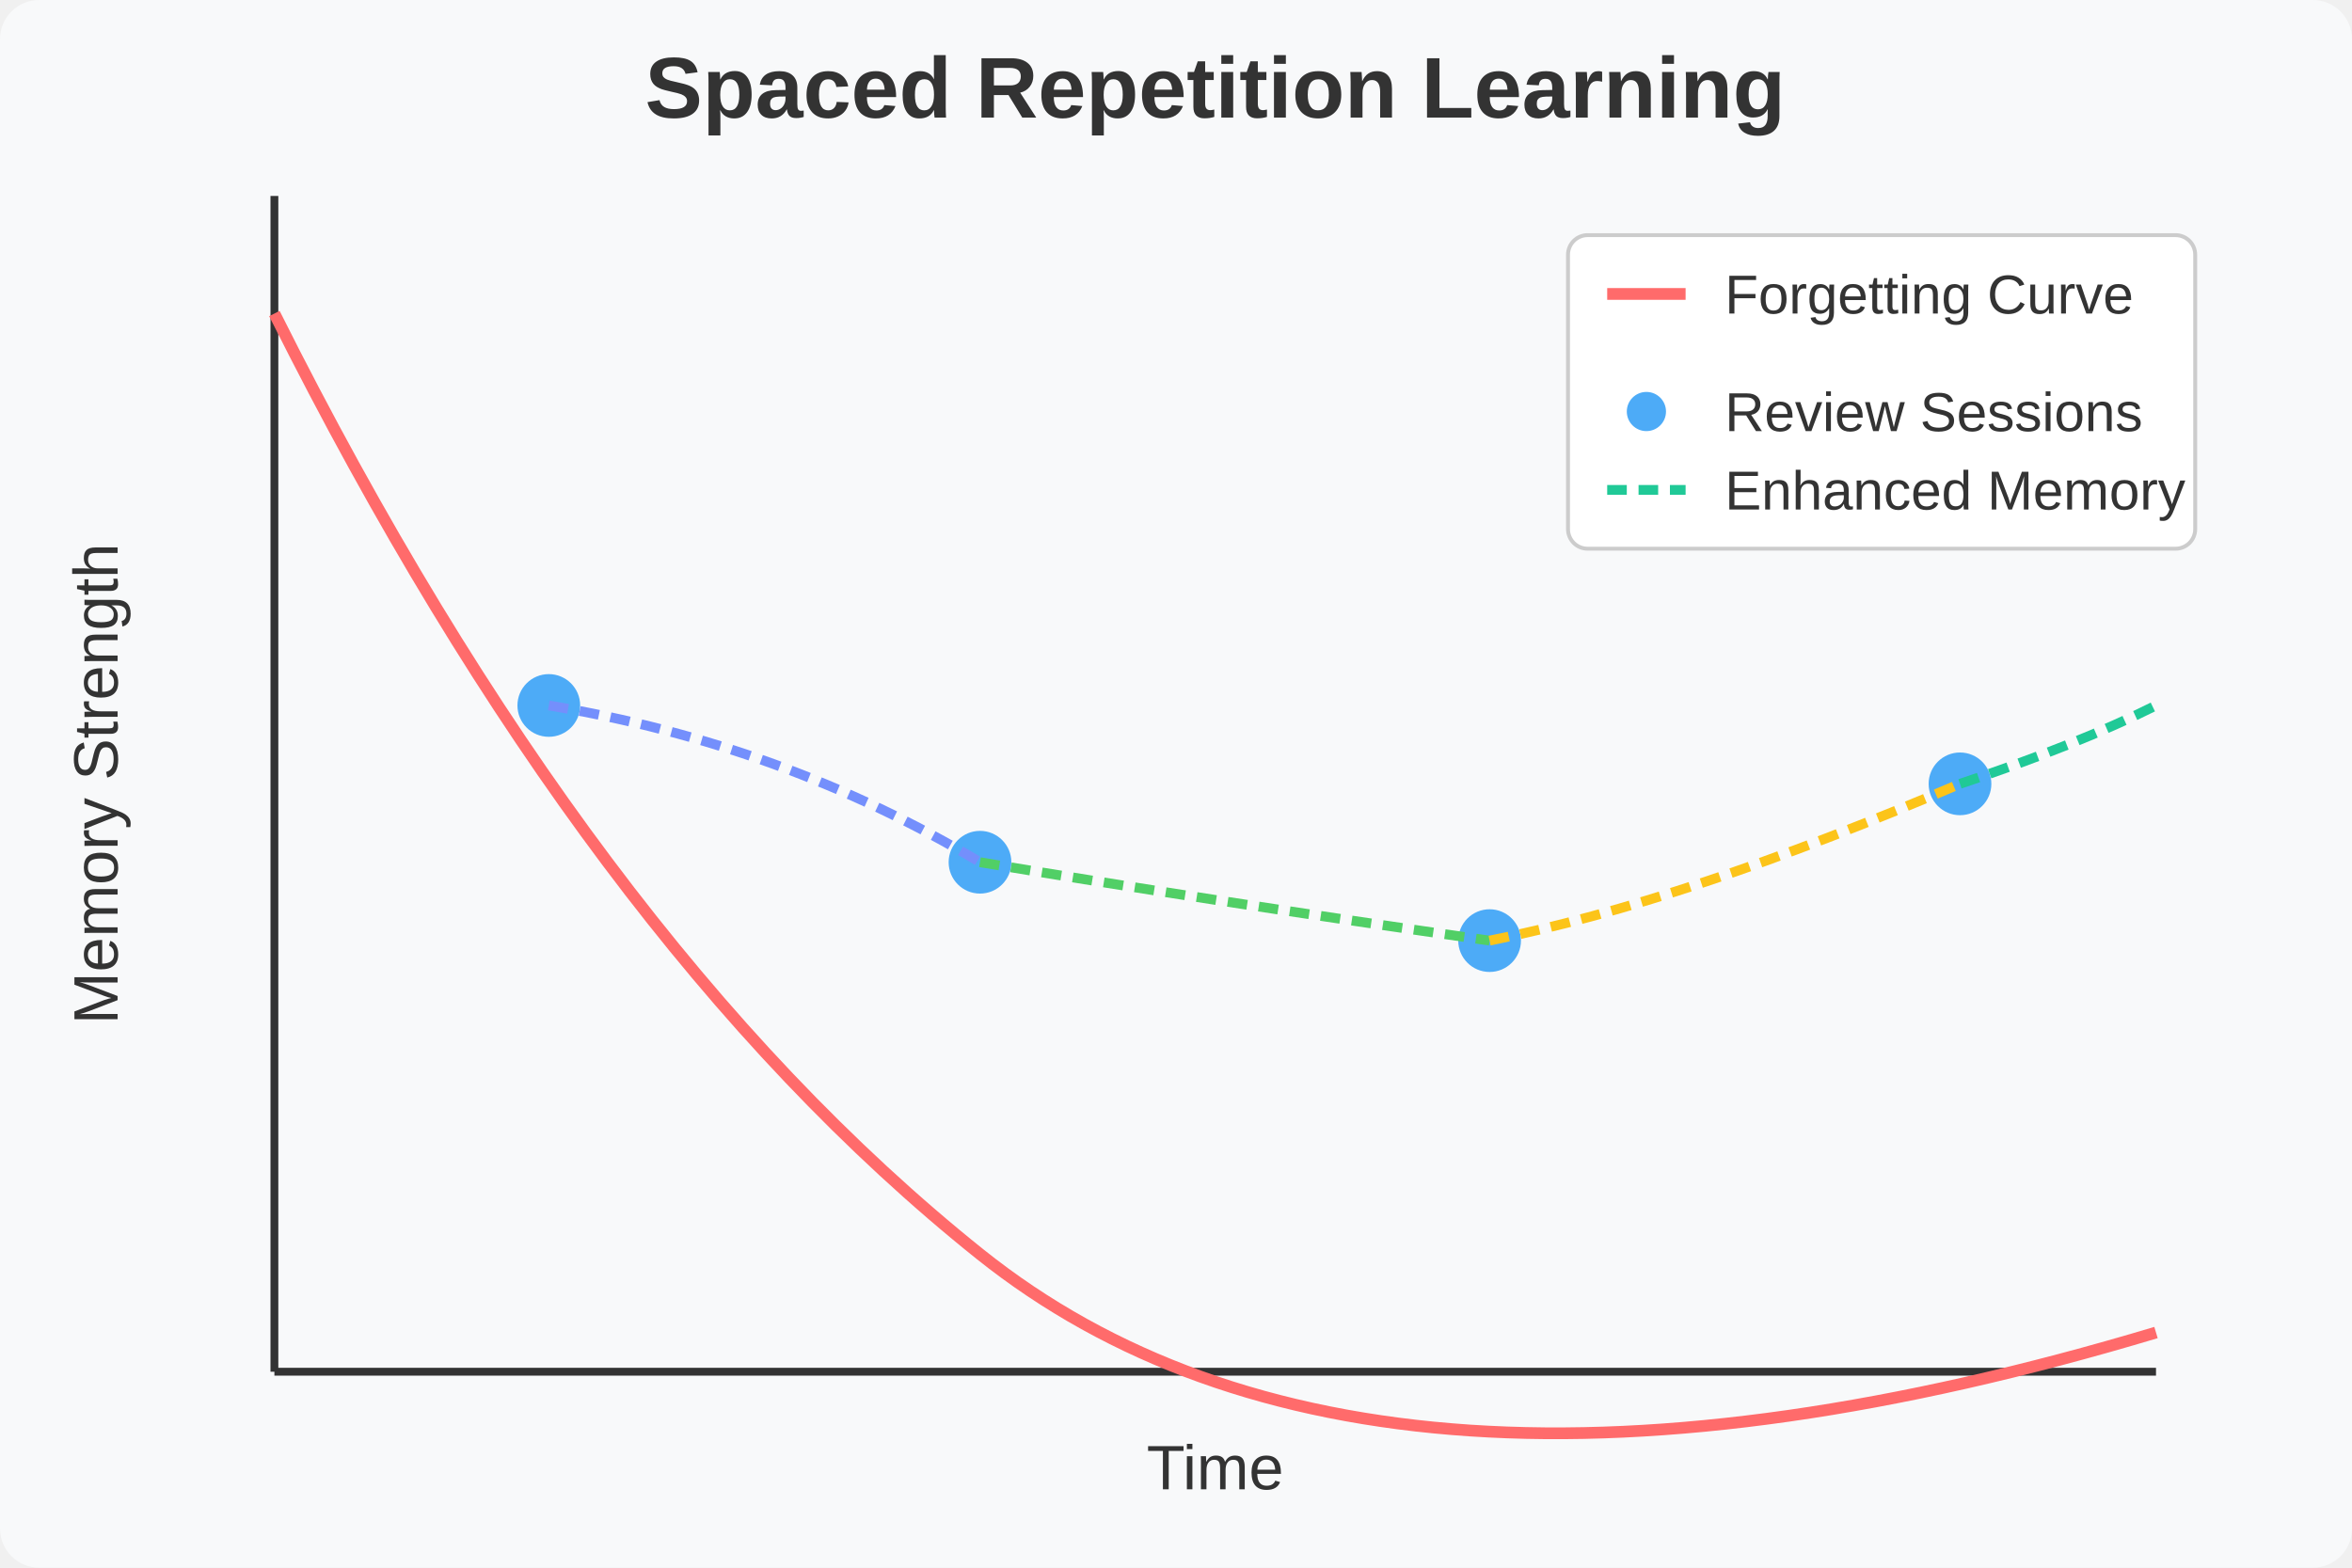
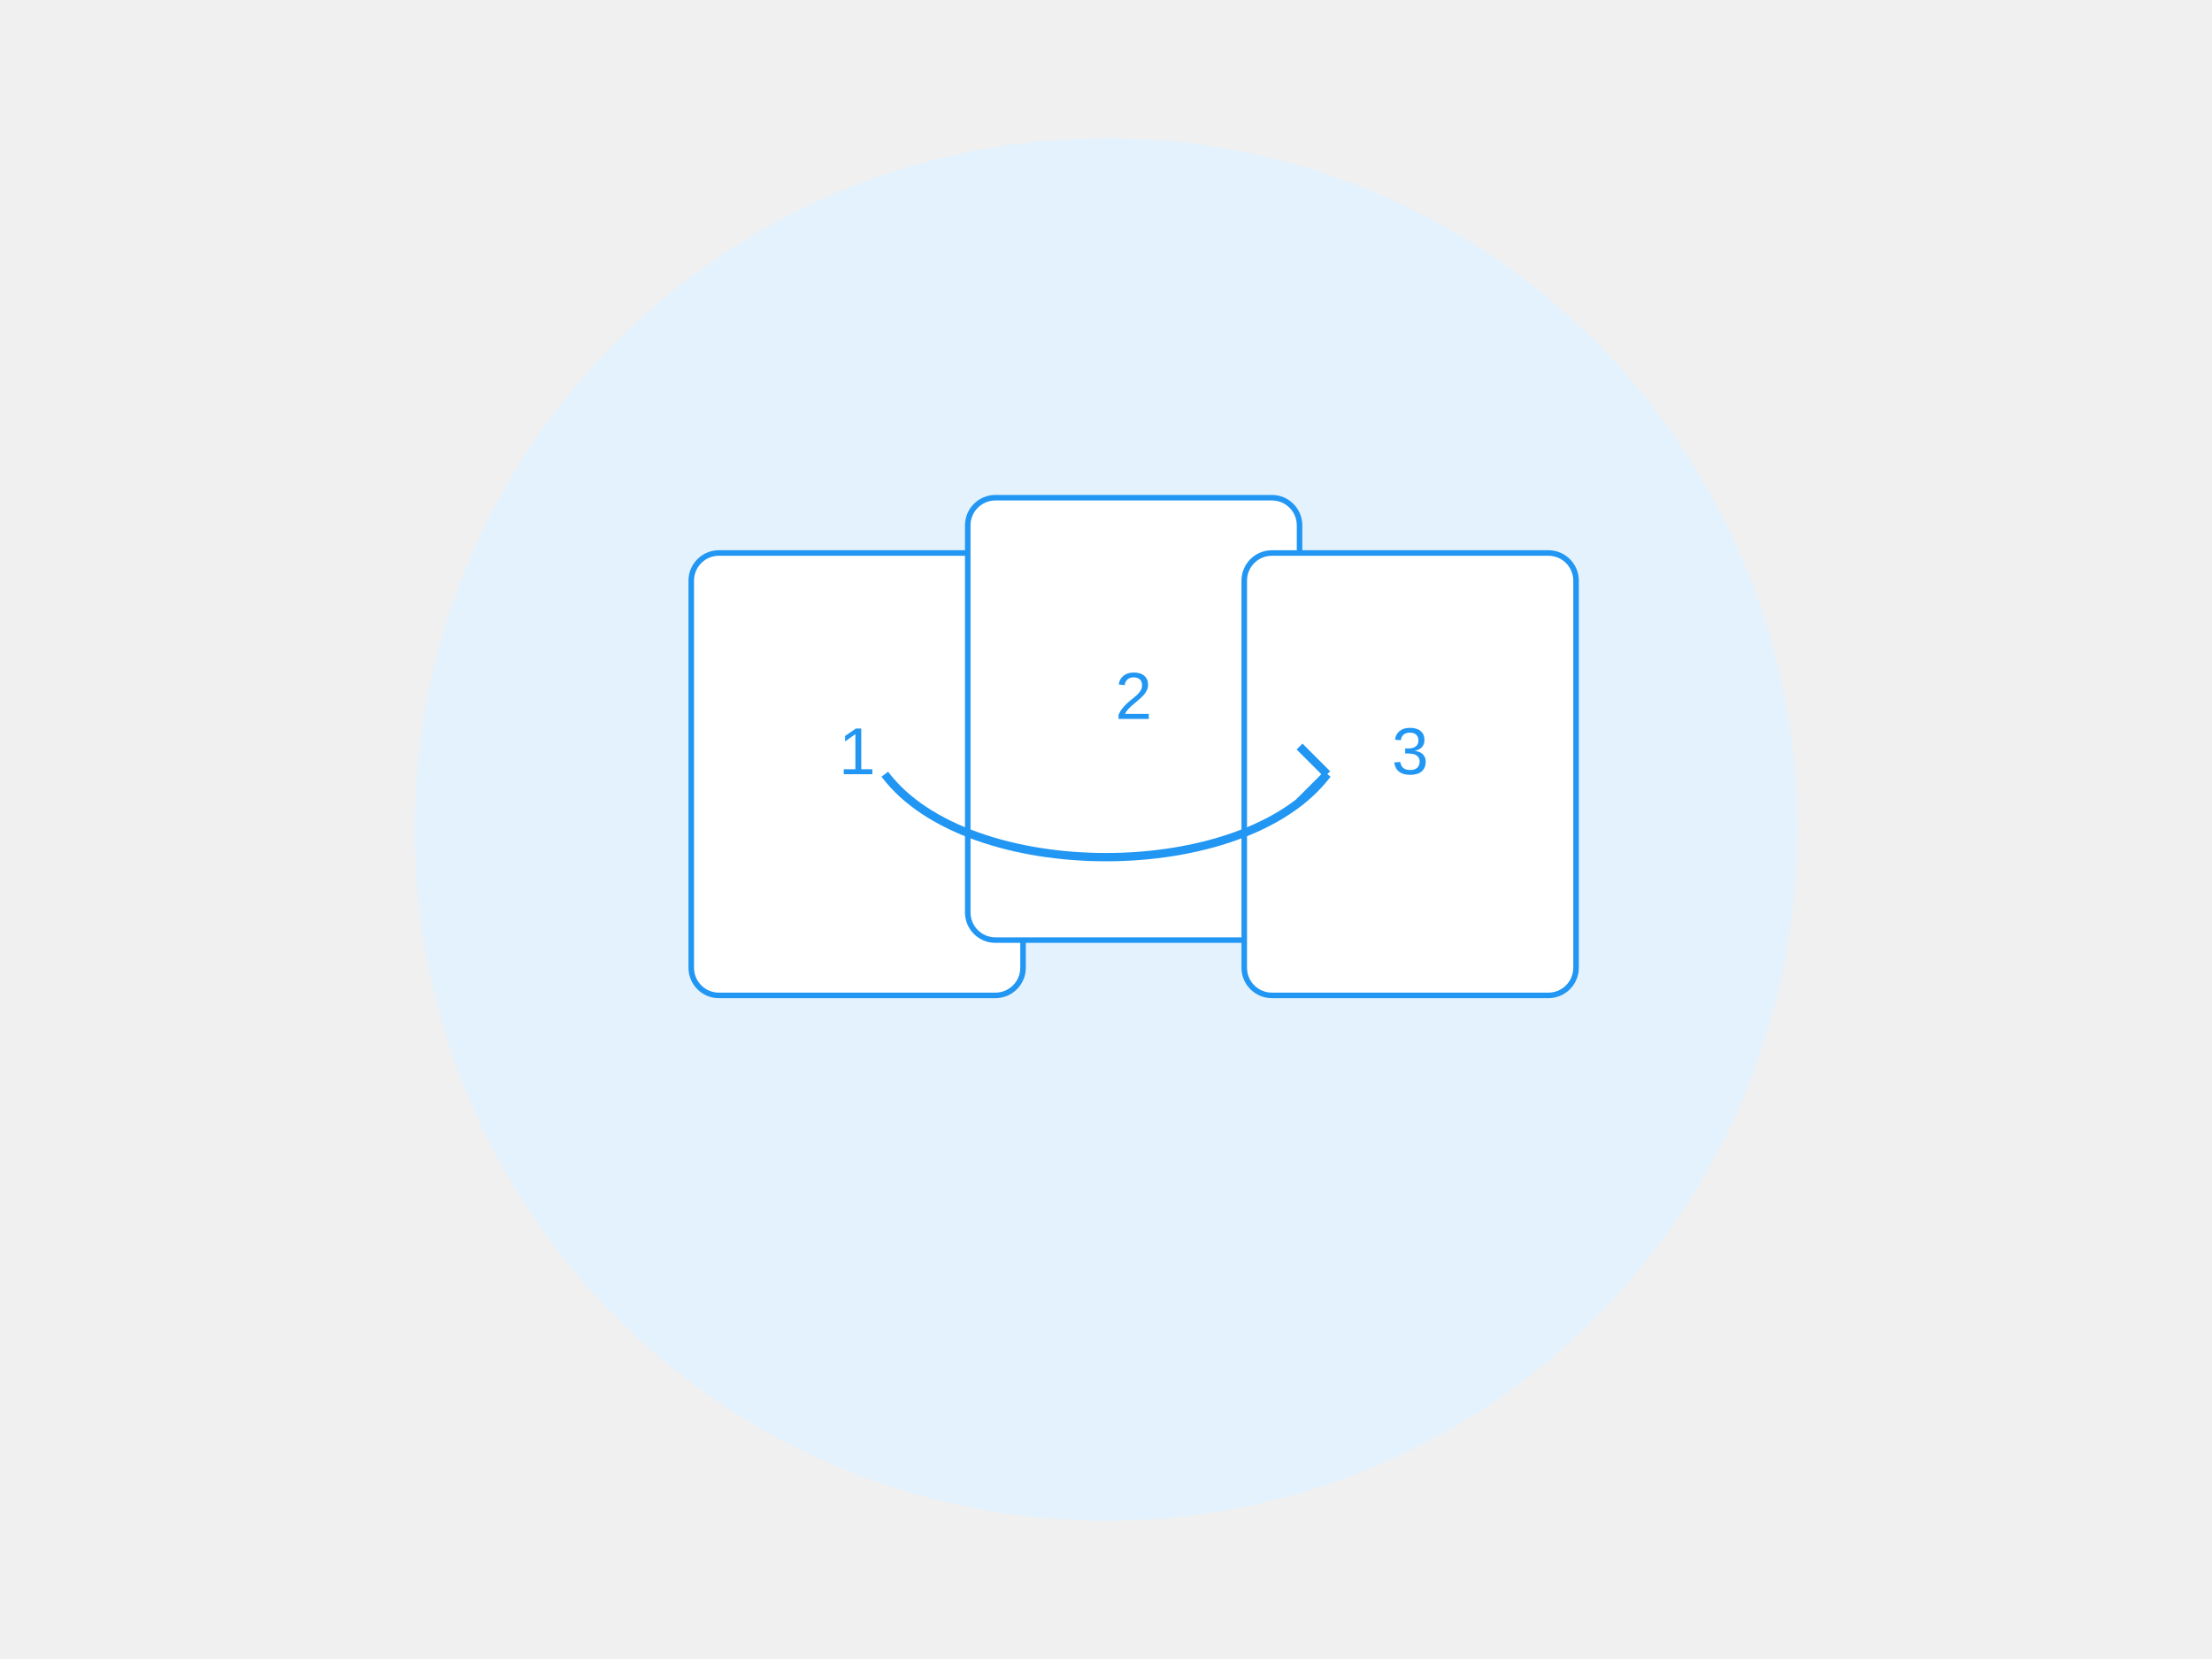
- <svg xmlns="http://www.w3.org/2000/svg" width="600" height="400" viewBox="0 0 600 400">
-   <rect x="0" y="0" width="600" height="400" fill="#f8f9fa" rx="10" ry="10" />
-   <line x1="70" y1="350" x2="550" y2="350" stroke="#333" stroke-width="2" />
-   <line x1="70" y1="50" x2="70" y2="350" stroke="#333" stroke-width="2" />
-   <text x="310" y="380" font-family="Arial" font-size="16" text-anchor="middle" fill="#333">Time</text>
-   <text x="30" y="200" font-family="Arial" font-size="16" text-anchor="middle" transform="rotate(-90,30,200)" fill="#333">Memory Strength</text>
-   <path d="M70,80 Q150,240 250,320 T550,340" stroke="#ff6b6b" stroke-width="3" fill="none" />
-   <circle cx="140" cy="180" r="8" fill="#4dabf7" />
-   <circle cx="250" cy="220" r="8" fill="#4dabf7" />
-   <circle cx="380" cy="240" r="8" fill="#4dabf7" />
-   <circle cx="500" cy="200" r="8" fill="#4dabf7" />
-   <path d="M140,180 Q200,190 250,220" stroke="#748ffc" stroke-width="2.5" fill="none" stroke-dasharray="5,3" />
-   <path d="M250,220 Q310,230 380,240" stroke="#51cf66" stroke-width="2.5" fill="none" stroke-dasharray="5,3" />
-   <path d="M380,240 Q430,230 500,200" stroke="#fcc419" stroke-width="2.5" fill="none" stroke-dasharray="5,3" />
-   <path d="M500,200 Q530,190 550,180" stroke="#20c997" stroke-width="2.5" fill="none" stroke-dasharray="5,3" />
-   <text x="310" y="30" font-family="Arial" font-size="22" font-weight="bold" text-anchor="middle" fill="#333">Spaced Repetition Learning</text>
-   <rect x="400" y="60" width="160" height="80" fill="white" rx="5" ry="5" stroke="#ccc" />
-   <line x1="410" y1="75" x2="430" y2="75" stroke="#ff6b6b" stroke-width="3" />
-   <text x="440" y="80" font-family="Arial" font-size="14" fill="#333">Forgetting Curve</text>
-   <circle cx="420" cy="105" r="5" fill="#4dabf7" />
-   <text x="440" y="110" font-family="Arial" font-size="14" fill="#333">Review Sessions</text>
-   <line x1="410" y1="125" x2="430" y2="125" stroke="#20c997" stroke-width="2.5" stroke-dasharray="5,3" />
-   <text x="440" y="130" font-family="Arial" font-size="14" fill="#333">Enhanced Memory</text>
+ <svg xmlns="http://www.w3.org/2000/svg" width="800" height="600" viewBox="0 0 800 600" fill="none">
+   <circle cx="400" cy="300" r="250" fill="#E3F2FD" />
+   <g transform="translate(250,200)">
+     <rect x="0" y="0" width="120" height="160" rx="10" fill="#FFFFFF" stroke="#2196F3" stroke-width="2" />
+     <text x="60" y="80" text-anchor="middle" fill="#2196F3" font-size="24" font-family="Arial">1</text>
+   </g>
+   <g transform="translate(350,180)">
+     <rect x="0" y="0" width="120" height="160" rx="10" fill="#FFFFFF" stroke="#2196F3" stroke-width="2" />
+     <text x="60" y="80" text-anchor="middle" fill="#2196F3" font-size="24" font-family="Arial">2</text>
+   </g>
+   <g transform="translate(450,200)">
+     <rect x="0" y="0" width="120" height="160" rx="10" fill="#FFFFFF" stroke="#2196F3" stroke-width="2" />
+     <text x="60" y="80" text-anchor="middle" fill="#2196F3" font-size="24" font-family="Arial">3</text>
+   </g>
+   <path d="M 320 280 C 350 320, 450 320, 480 280" stroke="#2196F3" stroke-width="3" fill="none" />
+   <path d="M 480 280 L 470 270" stroke="#2196F3" stroke-width="3" />
+   <path d="M 480 280 L 470 290" stroke="#2196F3" stroke-width="3" />
</svg>
